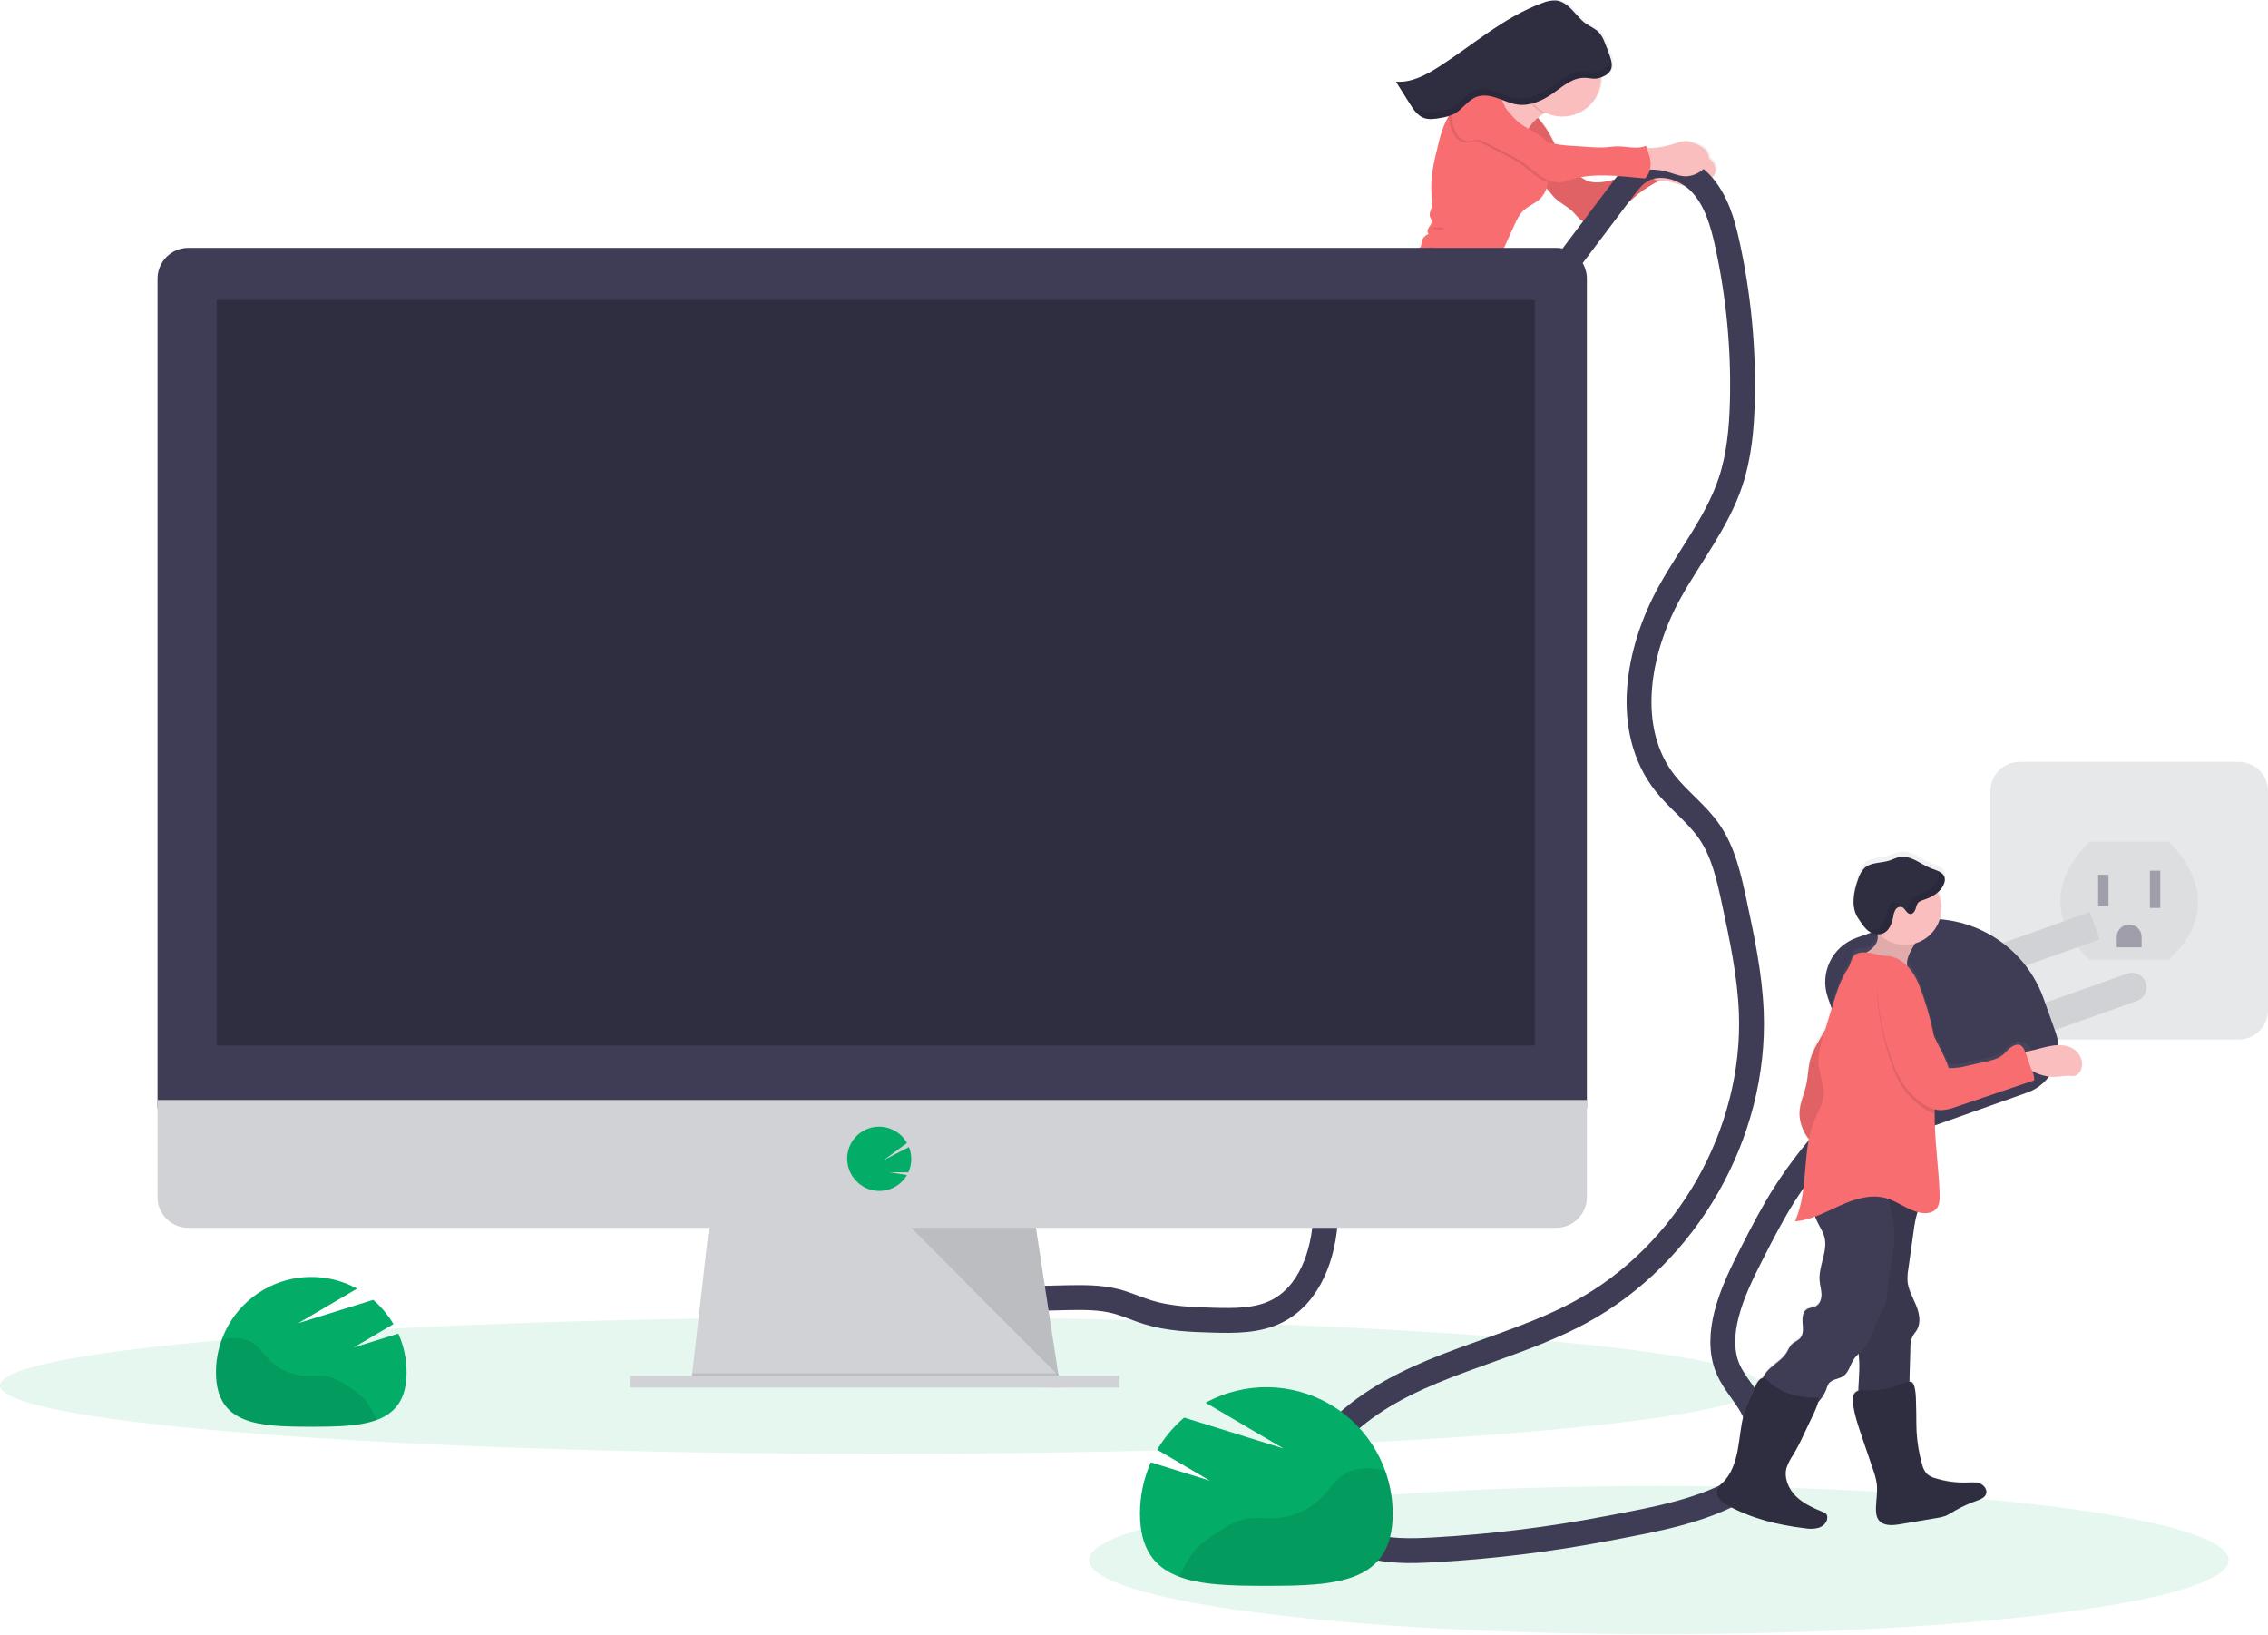
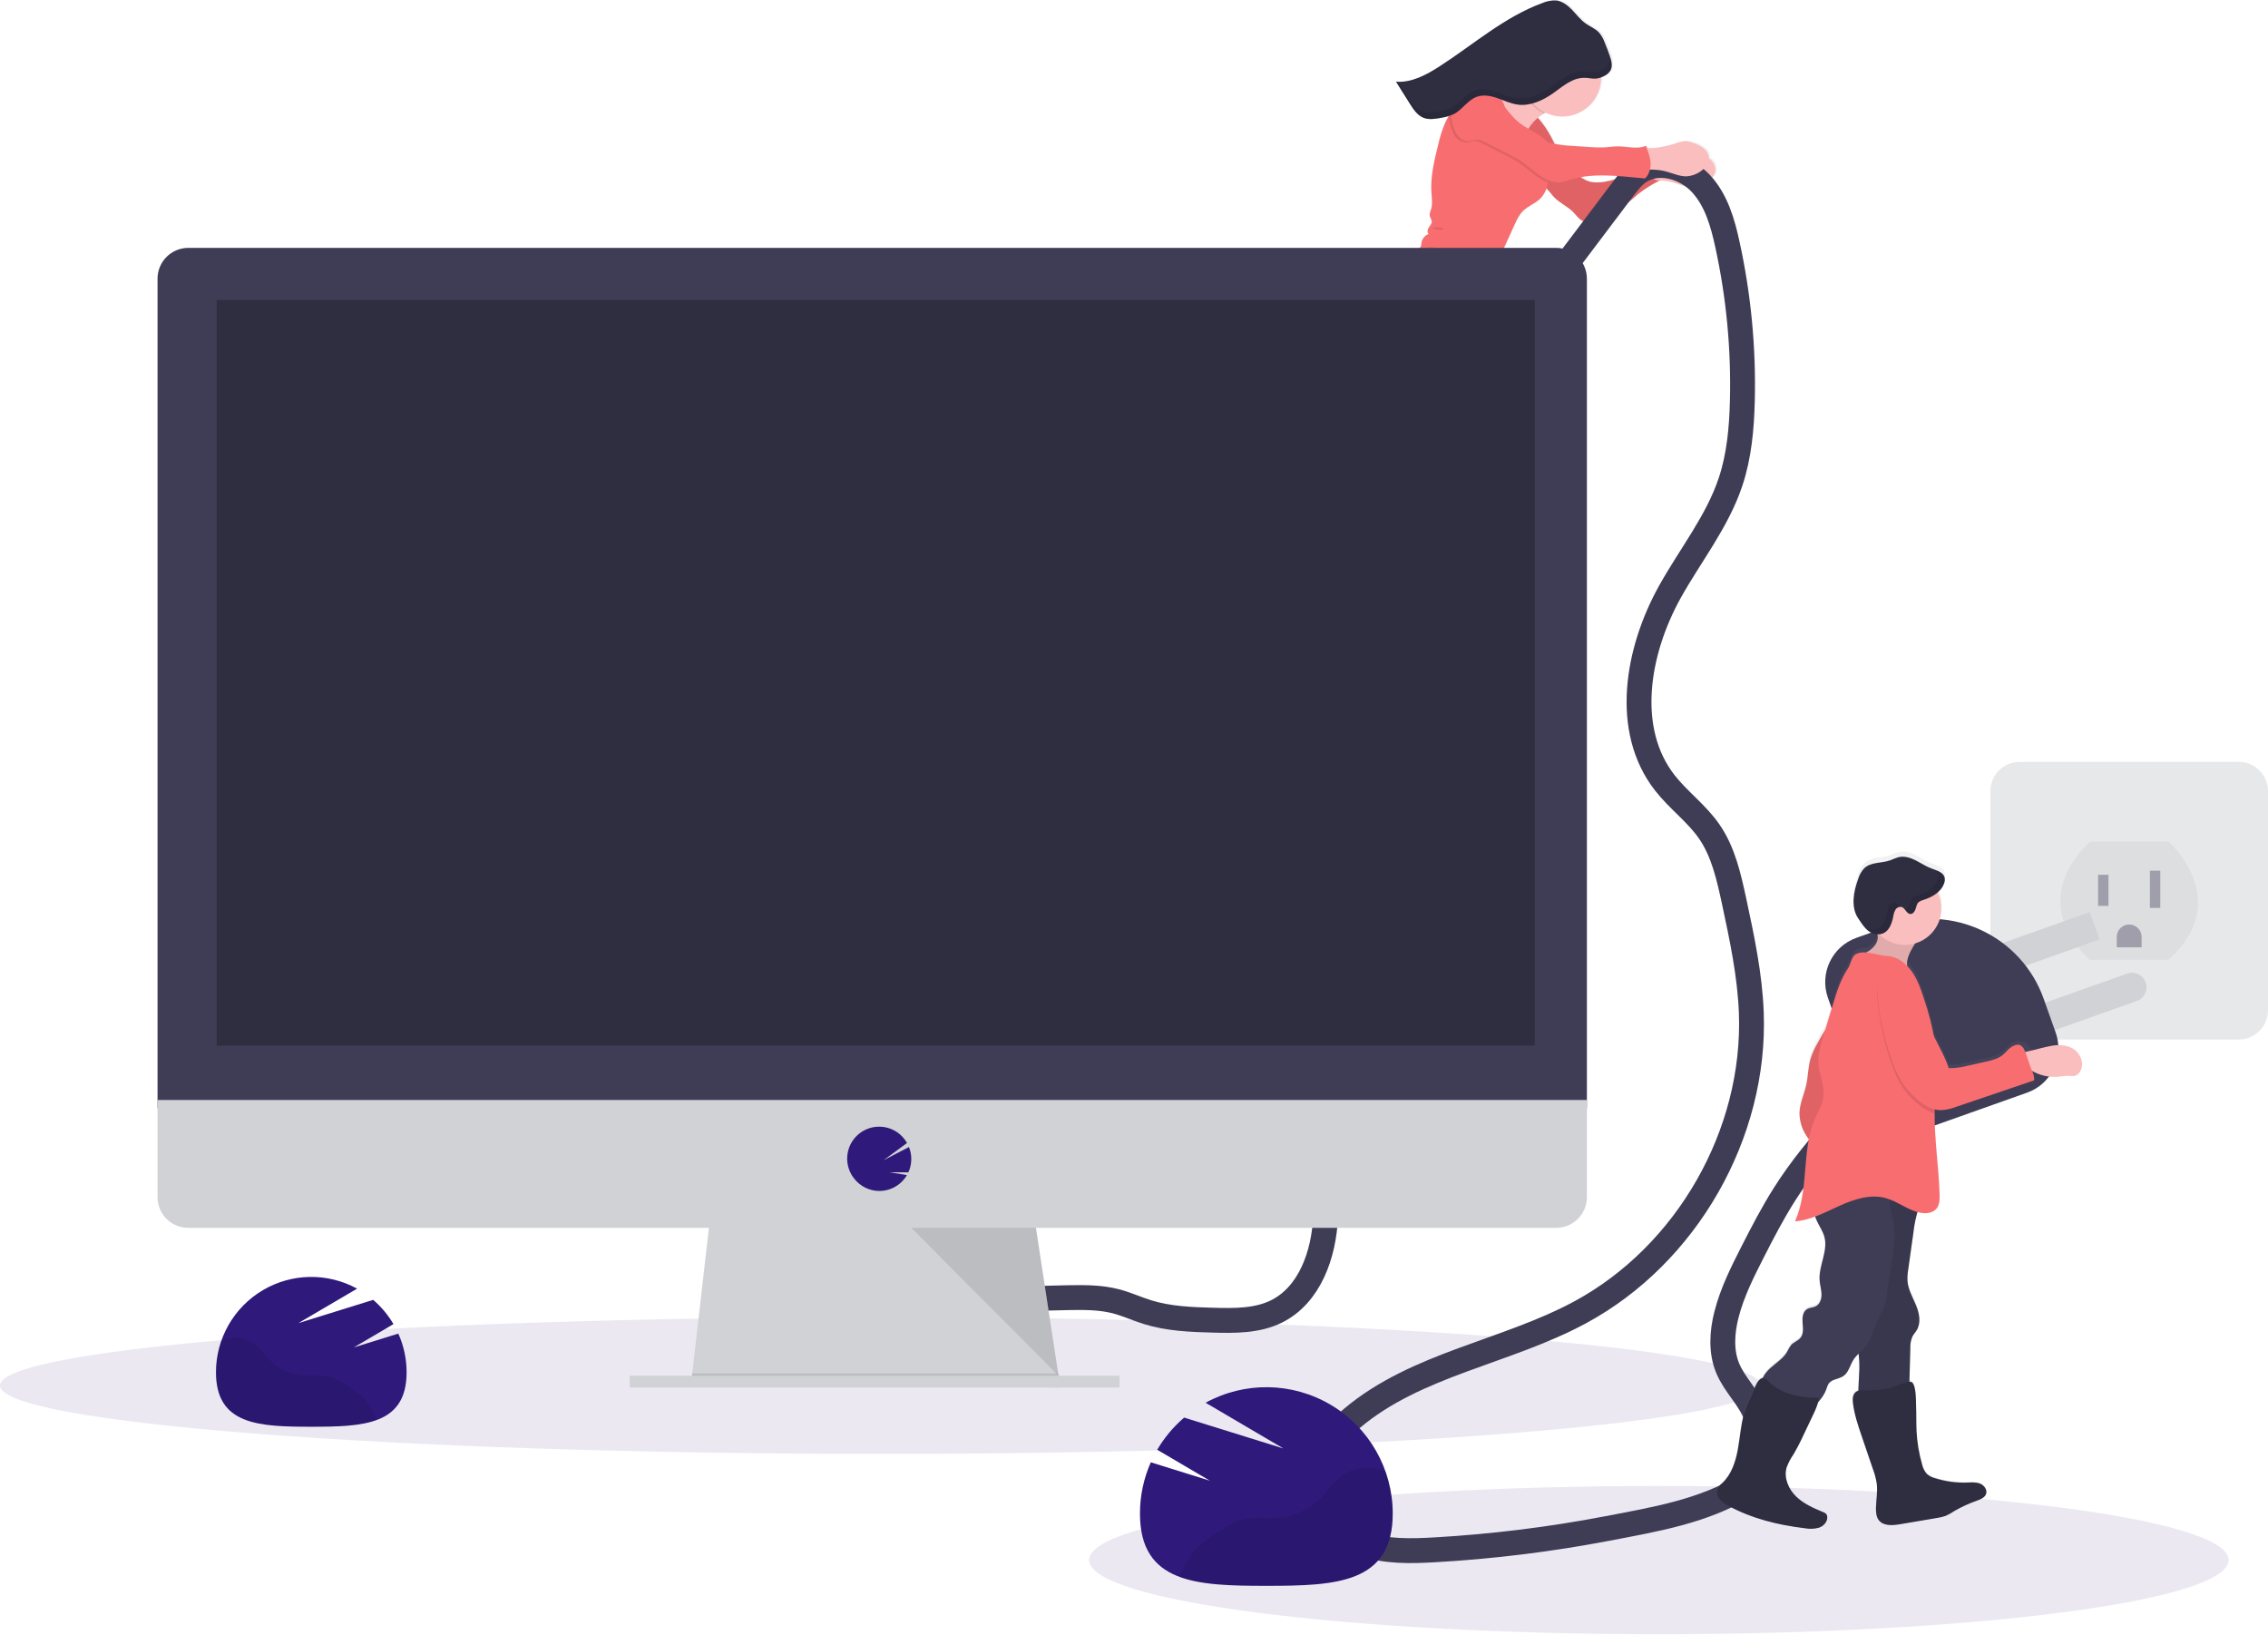
<svg xmlns="http://www.w3.org/2000/svg" xmlns:xlink="http://www.w3.org/1999/xlink" data-name="Layer 1" width="1094.72" height="788.69" viewBox="0 0 1094.72 788.69">
  <defs>
    <linearGradient id="a" x1="2938.83" y1="215.4" x2="2938.83" y2="-91.93" gradientTransform="rotate(59.3 1726.545 -1812.88)" gradientUnits="userSpaceOnUse">
      <stop offset="0" stop-color="gray" stop-opacity=".25" />
      <stop offset=".54" stop-color="gray" stop-opacity=".12" />
      <stop offset="1" stop-color="gray" stop-opacity=".1" />
    </linearGradient>
    <linearGradient id="b" x1="1364.21" y1="820.42" x2="1364.21" y2="492.03" gradientTransform="matrix(-1 -.04 -.04 1 2349.24 29.65)" xlink:href="#a" />
  </defs>
  <g opacity=".5">
    <rect x="960.72" y="367.69" width="134" height="134" rx="14.12" fill="#d0d2d5" />
    <path d="M1008.72 406.2h38s32 28 0 57h-38s-32-26 0-57z" opacity=".1" />
    <path fill="#3f3d56" d="M1012.72 422.19h5v15h-5zm25-2h5v18h-5zm-10 26a6 6 0 016 6v5h-12v-5a6 6 0 016-6z" />
  </g>
  <path d="M674.41 294.11c3.17-.07 6.33.17 9.49 0 2.89-.14 5.76-.61 8.65-.9 4.94-.49 9.92-.45 14.88-.66 3.26-.14 6.7-.46 9.34-2.38 2.48-1.79 3.86-4.71 6.07-6.83 9-8.65 15.17-20.22 23.17-29.82 2-2.44 4.09-4.87 5.9-7.48 3.47-5 5.92-10.67 8.36-16.27a45.11 45.11 0 002.4-6.42c.45-1.76.68-3.58 1.28-5.3 1.24-3.52 4.22-6.6 4.58-10.31l-.42.06c3.64-4.63 3.08-12.7 4.88-18.63a80.28 80.28 0 014.17-10.29l6.69-14.57c1.15-2.5 2.35-5.08 4.34-7 2.41-2.33 5.77-3.49 8.19-5.81a12.71 12.71 0 003.14-5.11l.21.2c1.28 1.25 2.28 2.78 3.53 4.07 2.69 2.78 6.42 4.37 9.16 7.1 1.4 1.39 2.55 3.08 4.24 4.09a4.7 4.7 0 005.44-.67c4.91-4.32 12.23-4.72 17.54-8.53 1.47-1.06 2.75-2.35 4.13-3.51a56.32 56.32 0 0110.67-6.7 26.61 26.61 0 016.59.94c3.08.85 6.09 2.26 9.29 2.2a13.4 13.4 0 007.81-3c1.63-1.26 3.12-3 3.36-5a6.42 6.42 0 00-2.4-5.4c-.22-.19-.45-.36-.68-.53A6.68 6.68 0 00876 127a16 16 0 00-5.45-2.78 11.69 11.69 0 00-3.44-.78 15.7 15.7 0 00-5.34 1.25 51.34 51.34 0 01-10.47 2.2c-.63.06-1.91-.07-3-.08l-.37-1.06c-4.16 1.92-9 .34-13.56.35-2.22 0-4.43.39-6.64.53a59.92 59.92 0 01-7.34-.16L813 126a87.11 87.11 0 01-9.42-1c-.83-1.69-1.66-3.38-2.59-5a46.27 46.27 0 00-5.49-7.63 26.52 26.52 0 012.64-2l.18-.11c.23-.13.51-.27.82-.41a18.93 18.93 0 0027.06-17.08 14.5 14.5 0 001.6-.73c.3-.16.6-.33.89-.52l.43-.29a8.34 8.34 0 00.78-.67c.12-.12.24-.24.35-.37a4.78 4.78 0 00.57-.84c.06-.12.12-.23.17-.35s0-.09.05-.14.07-.18.1-.26 0-.12.05-.18l.06-.24a1.29 1.29 0 000-.19v-.44a1.64 1.64 0 010-.22 1.7 1.7 0 000-.22v-.22a1.62 1.62 0 000-.22v-.27a1.79 1.79 0 000-.23v-.91a1.16 1.16 0 000-.18 2.33 2.33 0 000-.28v-.16c0-.05 0-.2-.07-.3v-.14l-.09-.32v-.12c0-.11-.07-.22-.1-.33v-.1l-.12-.36v-.06c0-.17-.11-.35-.17-.52-.75-2.16-1.56-4.31-2.42-6.43a15.64 15.64 0 00-2.78-4.86c-1.77-1.88-4.31-2.82-6.43-4.32-2.5-1.76-4.37-4.25-6.49-6.47s-4.69-4.23-7.74-4.6a15.16 15.16 0 00-7.06 1.29c-18.37 6.78-33.41 20.14-49.88 30.74-6.41 4.13-13.59 8-21.18 7.47l6.7 10.64c.32.52.65 1 1 1.54s.7 1 1.07 1.5a12.07 12.07 0 003.51 3.22 7.69 7.69 0 001.08.52 8.88 8.88 0 001 .31c2.39.57 5 .09 7.42-.39.83-.16 1.66-.33 2.48-.52l1-.28h.16v.16c-.56 1-1.09 1.91-1.56 2.9a60.81 60.81 0 00-3.57 11.12c-1.89 7.5-3.79 15.16-3.29 22.86.17 2.6.61 5.26-.14 7.76-.36 1.23-1 2.49-.66 3.71a17.12 17.12 0 01.92 2.18c.16 1.16-.76 2.16-1.42 3.12s-1 2.49-.06 3.16a5.39 5.39 0 00-3.57 4.45 3.79 3.79 0 01-.34 1.71 4.23 4.23 0 01-1 .93 5.39 5.39 0 00-1.87 3.36c-1.93 0-3.56 1.88-5.32 3a21.45 21.45 0 01-4.85 1.76c-4.83 1.54-9 4.71-12.77 8.05-2.1 1.83-4.22 3.85-5.14 6.47-.3.86-.46 1.76-.72 2.63a18.14 18.14 0 01-2.32 4.74 34.23 34.23 0 01-7 7.82 18.59 18.59 0 00-3.6 3.86c-1.53 2.21-4.64 2.87-6.28 5a23.75 23.75 0 01-2 3c-1.27 1.2-3.19 1.3-4.81 2-3.79 1.57-5.54 6-8.92 8.34a.94.94 0 01-.67.22c-.29 0-.46-.35-.71-.52-.49-.33-1.14-.08-1.72.07s-1.36.09-1.51-.49c-8.15-4.94-16.16-10.3-24.32-15.24l-3.72-2.25-19.9-12.06a1.48 1.48 0 00-1.57 0l-.62.43c-1-1.06-2.11-2-2.77-2.78-.27-.31-.54-.62-.82-.92a1.22 1.22 0 00.53-.1 1 1 0 00.43-1.3 3.26 3.26 0 00-.92-1.17 22.15 22.15 0 01-2.39-2.73 25.24 25.24 0 00-2.63-3.44 4.83 4.83 0 00-3.9-1.55 6.33 6.33 0 00-2.26.91 37.09 37.09 0 00-7.5 5.75.79.79 0 00-.33.62c0 .2.2.35.22.54a.7.7 0 01-.19.5 20.93 20.93 0 01-4.73 4.31q-3.81 2.85-7.45 5.92a10.42 10.42 0 00-3.48 4.25 8.31 8.31 0 00.61 5.9c1.66 3.91 4.57 7.15 7.45 10.28a3.64 3.64 0 001.91 1.34 2.43 2.43 0 001.73-.42c1.77-1.16 2.06-3.56 2.19-5.66.05-1 .11-1.92.17-2.88a1.33 1.33 0 01.11-.56 1.4 1.4 0 01.61-.49l2.75-1.45c-.08-.13-.17-.26-.26-.39a11.21 11.21 0 016.49-.42c1.46.43 2.8 1.3 4.2 1.84a9.29 9.29 0 001 5.42c5.13.53 9.75 2.81 14.34 5.11a114.33 114.33 0 0110.78 6.09q4.24 2.76 8.3 5.77c3.84 2.84 7.55 5.85 11.22 8.89a54.11 54.11 0 007.67 5.65c7.22 4.05 16.9 4.19 23.53-.86 8.36-6.37 19-9.68 28-15.19a31.6 31.6 0 007.25-5.57 4.94 4.94 0 01-.12.77c-.54 2.49-2.69 4.29-3.5 6.81-.63 2-.4 4.31-1.62 6-.93 1.29-2.67 2.21-2.72 3.8 0 .44.13.88.13 1.32a4.13 4.13 0 01-.48 1.59c-1 2.25-2.12 4.61-4.17 6-.8.55-1.82 1.05-2 2a1.89 1.89 0 01-.21.79c-.34.47-1.09.22-1.63.42-.75.28-.87 1.25-1.17 2a3.24 3.24 0 01-3.27 1.92c-6.83-.83-13.54 2.26-20.42 2.08-2.37-.07-4.73-.31-7.11-.33-7.3-.06-14.45 2-21.48 4a11.34 11.34 0 00-1.42 4.5 17.37 17.37 0 01-7.35.28 15.67 15.67 0 00-1.84-.25 2.77 2.77 0 00.16-1.42 40.15 40.15 0 00-8.23 3.67c-1.71 1-3.52 2.4-3.68 4.37a6.57 6.57 0 00.32 2.24l.93 3.53a3.72 3.72 0 00.83 1.77c.31.3.72.48 1 .8a3.14 3.14 0 01.54 1.27l.78 3.06a19.46 19.46 0 01.62 3.11c.09 1 0 1.92.07 2.88a29.93 29.93 0 00.69 4.7l1.11 5.54a18.91 18.91 0 001.31 4.5c.47 1 1.1 1.86 1.48 2.86.3.77.44 1.59.8 2.32a6.19 6.19 0 002.9 2.68 3.23 3.23 0 001.41.44c1.42 0 2.44-1.32 3.1-2.58a15.6 15.6 0 002.07-7.52c0-1.06-.21-2.11-.3-3.17-.24-3 .62-5.92.62-8.91a1.75 1.75 0 00-1.25-1.82c.09-2.54.08-5.23 1.42-7.4a11.15 11.15 0 012.44-2.65c.37 1.18.78 2.35 1.24 3.49 7.61-2.22 15.47-4.36 23.44-4.56zM837 140.54c-.54.2-1.09.4-1.65.58-4.66 1.55-10 3.06-14.82 2a12.87 12.87 0 01-4.06-2l-.35-.22c6.79-1.19 13.88-.9 20.88-.36z" transform="translate(-52.64 -55.65)" fill="url(#a)" />
  <path d="M811.42 74.6a15.45 15.45 0 015.31-1.23 11.65 11.65 0 013.42.79 16.08 16.08 0 015.44 2.8 6.51 6.51 0 012.41 5.4c-.23 2-1.71 3.73-3.33 5a13.27 13.27 0 01-7.76 3c-3.18.05-6.18-1.38-9.25-2.23a26.56 26.56 0 00-6.86-1 15 15 0 01-3.49-.22 3.74 3.74 0 01-2.68-2.06 5.28 5.28 0 010-3c.23-1.24.19-4.18 1.29-4.92.88-.6 4-.12 5.08-.21a50.14 50.14 0 0010.42-2.12z" fill="#fbbebe" />
  <path d="M740.03 54.47a46.24 46.24 0 017.75 10c3.52 6.14 5.76 13.28 11.06 18a37.32 37.32 0 004.47 3.23 12.9 12.9 0 004.06 2c4.76 1.07 10.1-.42 14.74-2a93.35 93.35 0 0013.33-6 11 11 0 001.56 5.48c1.11 1.57 3.38 2.49 5 1.5a59.3 59.3 0 00-11.53 7.13c-1.37 1.16-2.64 2.44-4.1 3.49-5.27 3.79-12.56 4.17-17.43 8.47a4.69 4.69 0 01-5.41.65c-1.69-1-2.84-2.72-4.23-4.11-2.74-2.74-6.46-4.34-9.15-7.13-1.25-1.29-2.25-2.82-3.53-4.08-1.83-1.8-4.21-3-5.89-5-1.25-1.47-2-3.26-3.17-4.83-1-1.36-2.18-2.55-3.07-4-2.18-3.47-2.16-8-.91-11.89s4.12-7.52 6.45-10.91z" fill="#f86d70" />
  <path d="M740.03 54.47a46.24 46.24 0 017.75 10c3.52 6.14 5.76 13.28 11.06 18a37.32 37.32 0 004.47 3.23 12.9 12.9 0 004.06 2c4.76 1.07 10.1-.42 14.74-2a93.35 93.35 0 0013.33-6 11 11 0 001.56 5.48c1.11 1.57 3.38 2.49 5 1.5a59.3 59.3 0 00-11.53 7.13c-1.37 1.16-2.64 2.44-4.1 3.49-5.27 3.79-12.56 4.17-17.43 8.47a4.69 4.69 0 01-5.41.65c-1.69-1-2.84-2.72-4.23-4.11-2.74-2.74-6.46-4.34-9.15-7.13-1.25-1.29-2.25-2.82-3.53-4.08-1.83-1.8-4.21-3-5.89-5-1.25-1.47-2-3.26-3.17-4.83-1-1.36-2.18-2.55-3.07-4-2.18-3.47-2.16-8-.91-11.89s4.12-7.52 6.45-10.91z" opacity=".1" />
  <path d="M562.3 146.82a10.36 10.36 0 00-2.82-2.55 8.54 8.54 0 00-5.27-.54c-4.46.68-8.6 2.72-12.52 5-3.16 1.81-6.3 3.82-8.56 6.67a6.85 6.85 0 00-1.51 3 6.18 6.18 0 00.23 2.73 6.6 6.6 0 003.57 4.62c2.09.82 4.42-.05 6.52-.85 2.82-1.09 5.92-2.1 8.82-1.24 2.15.64 4 2.27 6.27 2.33 2.67.08 4.83-2.08 6.53-4.14 1.47-1.8 4.69-5.05 4.48-7.58s-4.16-5.64-5.74-7.45zm33.7 77.83a17.27 17.27 0 01-7.5.31c-1.52-.28-3.38-.64-4.35.55a3.58 3.58 0 00-.61 1.48c-2.49 10.19-.21 21 4 30.65a.94.94 0 00.28.42c.27.2.64.06.95-.07a11.28 11.28 0 002.83-1.65c1.92-1.74 2.33-4.57 2.42-7.16s.05-5.33 1.39-7.55c1.68-2.75 5.19-4.09 6.57-7 1.11-2.37.53-5.18-.45-7.6-.33-.84-.46-3-1.24-3.41s-3.4.79-4.29 1.03z" fill="#fbbebe" />
  <path d="M562.01 145.8a1 1 0 00.42-1.3 3.38 3.38 0 00-.92-1.18 20.69 20.69 0 01-2.38-2.74 27.68 27.68 0 00-2.63-3.44 4.85 4.85 0 00-3.89-1.56 6 6 0 00-2.25.9 36.36 36.36 0 00-7.45 5.72c-.17.17-.36.38-.32.62s.2.34.22.54a.69.69 0 01-.18.49 20.68 20.68 0 01-4.7 4.29q-3.78 2.84-7.4 5.9a10.3 10.3 0 00-3.45 4.23 8.41 8.41 0 00.63 5.89c1.67 3.92 4.58 7.16 7.45 10.31a3.78 3.78 0 001.92 1.35 2.42 2.42 0 001.72-.42c1.75-1.15 2-3.55 2.15-5.64l.16-2.89a1.29 1.29 0 01.11-.55 1.35 1.35 0 01.61-.49l2.72-1.44a8.77 8.77 0 00-8-4.16 3 3 0 01-2.14-.29 1.76 1.76 0 010-2.44 5.38 5.38 0 012.36-1.31c7.17-2.63 13.65-6.85 20.61-10a5.29 5.29 0 012.46-.57c.7.05 1.52.46 2.17.18zm28.25 104.72c-.32.6-.43 1.3-.78 1.89s-1.11 1-1.7.7a1.75 1.75 0 01-.66-.89 37.36 37.36 0 01-2.45-22.06 13.91 13.91 0 011.07-3.52c.53-1.08 1.3-2.18 1.08-3.36a39.64 39.64 0 00-8.18 3.64c-1.7 1-3.49 2.39-3.65 4.35a6.84 6.84 0 00.33 2.24l.94 3.53a3.65 3.65 0 00.84 1.77c.3.3.71.49 1 .81a3 3 0 01.54 1.26l.79 3.06a19.6 19.6 0 01.63 3.12c.09 1 0 1.92.08 2.88a31 31 0 00.7 4.69l1.13 5.54a19.26 19.26 0 001.32 4.5c.47 1 1.1 1.86 1.49 2.87.29.77.44 1.59.8 2.32a6.29 6.29 0 002.89 2.69 3.39 3.39 0 001.41.45c1.41.05 2.42-1.32 3.08-2.58a15.56 15.56 0 002-7.5c0-1.06-.22-2.11-.31-3.17-.25-3 .59-5.91.58-8.9.02-2.8-3.94-2.27-4.97-.33z" fill="#f86d70" />
  <path d="M736.98 76.29a22.08 22.08 0 01-8-6.25 38.19 38.19 0 01-3-4.45 135.15 135.15 0 01-9.75-20.07c4.26.87 8.73 1.66 12.92.46a17.84 17.84 0 006-3.18 51.87 51.87 0 006.32-6.17 60.76 60.76 0 005 8c1.07 1.44 4.69 4.37 4.42 6.33s-4.27 2.94-5.89 3.87l-.17.11a22.68 22.68 0 00-6.15 5.73c-3.14 4.46-4.23 10.68-1.7 15.62z" fill="#fbbebe" />
  <path d="M745.08 54.79a18.74 18.74 0 01-9.85-12 51.87 51.87 0 006.32-6.17 60.76 60.76 0 005 8c1.07 1.44 4.69 4.37 4.42 6.33s-4.27 2.91-5.89 3.84z" opacity=".1" />
  <circle cx="754.08" cy="37.53" r="18.73" fill="#fbbebe" />
  <path d="M713.11 154.2a8.74 8.74 0 01-8.62.21 16.59 16.59 0 01-3.72-3.13c-6.15-6.31-12-13-16.11-20.83a14.44 14.44 0 01-1.82-5.37 5.9 5.9 0 011.93-5.12 4.16 4.16 0 001-.93 3.75 3.75 0 00.33-1.7 5.31 5.31 0 013.54-4.43c-1-.68-.6-2.19.05-3.16s1.56-2 1.4-3.12a17.12 17.12 0 00-.92-2.18c-.36-1.22.29-2.48.64-3.7.73-2.5.29-5.16.11-7.76-.53-7.7 1.34-15.34 3.19-22.83a61.24 61.24 0 013.52-11.1c.47-1 1-2 1.54-2.89a76.83 76.83 0 016.29-8.75 11.36 11.36 0 014.29-3.84 4.24 4.24 0 01.5-.18 10.88 10.88 0 013.82-.29c3.38.21 6.93 1 9.34 3.38s3.19 5.72 4.28 8.94a24.63 24.63 0 001.26 3.15c1.59 3.16 4.18 5.68 6.73 8.13l2.77 2.67c1.39 1.34 3.8 1 5.11 2.41a6.48 6.48 0 011.17 2.24 34.75 34.75 0 012.55 11.33 18.75 18.75 0 01-.15 2.59 13.64 13.64 0 01-3.79 8c-2.4 2.31-5.74 3.45-8.13 5.77-2 1.92-3.16 4.49-4.3 7l-6.61 14.54a82.39 82.39 0 00-4.11 10.25c-2.08 6.99-.9 16.85-7.08 20.7z" fill="#f86d70" />
  <path d="M655.36 236.6c-4.94.2-9.89.14-14.81.61-2.87.28-5.73.75-8.61.87-3.14.14-6.29-.11-9.44-.05-7.93.17-15.75 2.28-23.38 4.46a44.4 44.4 0 01-3.31-16.57 10.57 10.57 0 010-1.13 11.37 11.37 0 011.41-4.58c7-2 14.1-4 21.37-3.9 2.37 0 4.72.28 7.08.35 6.85.21 13.51-2.86 20.31-2a3.2 3.2 0 003.25-1.91c.29-.74.41-1.71 1.16-2 .54-.2 1.28.05 1.62-.41a2.1 2.1 0 00.21-.79c.2-1 1.21-1.45 2-2 2-1.38 3.13-3.74 4.13-6a4.07 4.07 0 00.47-1.58c0-.44-.14-.88-.13-1.33 0-1.58 1.77-2.49 2.69-3.78 1.21-1.7 1-4 1.59-6 .8-2.52 2.93-4.31 3.46-6.79a4.94 4.94 0 00.12-.77 31.32 31.32 0 01-7.21 5.54c-8.88 5.47-19.5 8.74-27.79 15.07-6.58 5-16.22 4.85-23.42.78a54.16 54.16 0 01-7.66-5.67c-3.66-3-7.36-6.07-11.19-8.93q-4-3-8.29-5.79a114.13 114.13 0 00-10.74-6.29c-4.58-2.32-9.19-4.62-14.29-5.17a10.53 10.53 0 01-.28-8.64 29.14 29.14 0 014.68-7.55 21.78 21.78 0 015.36-5.47 1.46 1.46 0 011.56 0l19.82 12.17 3.71 2.27c8.13 5 16.13 10.35 24.26 15.32.15.57.94.64 1.51.49s1.22-.39 1.71-.06c.24.16.41.46.71.52a1 1 0 00.66-.22c3.36-2.31 5.08-6.75 8.85-8.3 1.61-.66 3.52-.76 4.78-2a22.71 22.71 0 002-3c1.63-2.13 4.72-2.77 6.23-5a18.35 18.35 0 013.57-3.84 33.83 33.83 0 007-7.79 18.08 18.08 0 002.29-4.72c.26-.87.42-1.77.71-2.63.91-2.62 3-4.63 5.09-6.45 3.79-3.32 7.88-6.47 12.68-8a21.44 21.44 0 004.83-1.75c1.93-1.18 3.7-3.37 5.91-2.86a5 5 0 012.19 1.38 69.61 69.61 0 017.45 8.53q5.35 6.81 10.69 13.63a15.75 15.75 0 004.19 4.15 11.49 11.49 0 007.75 1c-.35 3.71-3.3 6.77-4.52 10.29-.59 1.71-.82 3.53-1.26 5.28a43.25 43.25 0 01-2.37 6.41c-2.4 5.59-4.82 11.21-8.26 16.23-1.78 2.61-3.83 5-5.84 7.45-7.93 9.57-14 21.11-23 29.72-2.18 2.11-3.56 5-6 6.81-2.65 1.96-6.07 2.26-9.26 2.39z" fill="#434175" />
  <path d="M693.04 109.72a5.43 5.43 0 00-2.5.75c1.83-.64 4.06 1.07 5.75.26.79-.38.67-.49 0-.72-1.01-.34-2.23-.03-3.25-.29z" opacity=".1" />
  <path fill="#d0d2d5" d="M935.241 466.28l73.503-26.101 4.685 13.192-73.503 26.102zm24.589 27.357l66.906-23.759a7 7 0 018.94 4.254 7 7 0 01-4.255 8.94l-66.907 23.758-4.684-13.193z" />
  <path d="M896.087 452.598l16.303-5.789a58 58 0 0174.065 35.248l5.789 16.303a22.68 22.68 0 01-13.783 28.962l-49.587 17.608a22.68 22.68 0 01-28.962-13.783l-17.608-49.587a22.68 22.68 0 0113.783-28.962z" fill="#3f3d56" />
  <path d="M692.14 119.48a3.88 3.88 0 00-2.11-.13 4.46 4.46 0 00-2.75 1.35 1.5 1.5 0 001.23 0 7.27 7.27 0 012-.22c.58 0 2.31.64 2.76.36.66-.43-.68-1.19-1.13-1.36zm54.99-31.54a19.42 19.42 0 01-4.28-2.06c-3.51-2.23-6.46-5.26-9.93-7.54a55.25 55.25 0 00-5.43-3l-11.71-6a11.87 11.87 0 00-2.84-1.16c-1.91-.42-4.06.86-6 .59a7.23 7.23 0 01-4.88-3.37 17.57 17.57 0 01-2.2-5.67 29.09 29.09 0 01-.67-3.59 16 16 0 01-.07-3.79 9.48 9.48 0 013.3-6.46 12.09 12.09 0 014.64-2 19.37 19.37 0 013.21-.53 11.43 11.43 0 011.85 0c4.42.35 8.16 3.35 11.11 6.65 1.55 1.74 3 3.61 4.48 5.38a24.63 24.63 0 001.26 3.15c1.59 3.16 4.18 5.68 6.73 8.13l2.77 2.67c1.39 1.34 3.8 1 5.11 2.41a6.48 6.48 0 011.17 2.24 34.75 34.75 0 012.53 11.36 18.75 18.75 0 01-.15 2.59zm-91.07 127.98l-60.26 8.87a11.37 11.37 0 011.41-4.58c7-2 14.1-4 21.37-3.9 2.37 0 4.72.28 7.08.35 6.85.21 13.51-2.86 20.31-2a3.2 3.2 0 003.25-1.91c.29-.74.41-1.71 1.16-2 .54-.2 1.28.05 1.62-.41a2.1 2.1 0 00.21-.79c.2-1 1.21-1.45 2-2 2-1.38 3.13-3.74 4.13-6a4.07 4.07 0 00.47-1.58c0-.44-.14-.88-.13-1.33 0-1.58 1.77-2.49 2.69-3.78 1.21-1.7 1-4 1.59-6 .8-2.52 2.93-4.31 3.46-6.79l.26-.34 10.26-4z" opacity=".1" />
-   <ellipse cx="425" cy="668.67" rx="425" ry="33" fill="#03ad68" opacity=".1" />
-   <ellipse cx="800.72" cy="752.92" rx="275" ry="35.77" fill="#03ad68" opacity=".1" />
+   <ellipse cx="425" cy="668.67" rx="425" ry="33" fill="#2f197b" opacity=".1" />
+   <ellipse cx="800.72" cy="752.92" rx="275" ry="35.77" fill="#2f197b" opacity=".1" />
  <path d="M475.25 641.95l.28-14.16q20-1.14 40-1.52c7.74-.14 15.58-.19 23.07 1.75 5.19 1.35 10.1 3.63 15.22 5.23 10.2 3.18 21 3.6 31.71 3.89 10.39.29 21.24.39 30.57-4.2 16.15-8 22.94-27.65 23.73-45.64s-2.79-36.12-.3-54" fill="none" stroke="#3f3d56" stroke-miterlimit="10" stroke-width="12" />
  <path fill="#d0d2d5" d="M511.81 669.66l-178.19-2.28.52-4.57 8.62-75.39h156.48l11.52 75.39.88 5.71.17 1.14z" />
  <path opacity=".1" d="M511.64 668.52h-88.93l-89.09-1.14.52-4.57h176.62l.88 5.71z" />
  <path fill="#d0d2d5" d="M303.92 663.95h236.45v5.71H303.92z" />
  <path d="M765.96 134.62a14.87 14.87 0 00-14.8-15H90.84a14.88 14.88 0 00-14.8 15v400.26h689.92z" fill="#3f3d56" />
  <path d="M76.04 530.88v46.89a14.8 14.8 0 0014.8 14.8h660.32a14.8 14.8 0 0014.8-14.8v-46.89z" fill="#d0d2d5" />
  <path fill="#2f2e41" d="M104.6 144.8h636.23v359.81H104.6z" />
-   <path d="M424.43 574.78a15.43 15.43 0 0012.13-5.89 15.28 15.28 0 001.2-1.77l-8.46-1.39 9.15.07a15.44 15.44 0 00.29-12.22l-12.27 6.37 11.32-8.32a15.42 15.42 0 10-25.43 17.25 15.4 15.4 0 0012.07 5.9z" fill="#03ad68" />
+   <path d="M424.43 574.78a15.43 15.43 0 0012.13-5.89 15.28 15.28 0 001.2-1.77l-8.46-1.39 9.15.07a15.44 15.44 0 00.29-12.22l-12.27 6.37 11.32-8.32a15.42 15.42 0 10-25.43 17.25 15.4 15.4 0 0012.07 5.9z" fill="#2f197b" />
  <path opacity=".1" d="M439.85 592.56l71.09 71.39-10.91-71.39h-60.18z" />
  <path d="M745.18 141.87l38.18-50.59c2.28-3 4.63-6.13 7.76-8.29 9-6.22 22.19-2.54 29.72 5.43s10.69 19.06 13 29.78a316.11 316.11 0 017.16 75.15c-.32 13.29-1.51 26.72-5.74 39.33-6.42 19.18-19.43 35.33-29.26 53-15.83 28.47-22.46 66.44-2.42 92.13 6.53 8.37 15.42 14.77 21.45 23.51 6.81 9.87 9.46 21.94 12 33.66 3.79 17.7 7.59 35.51 8.29 53.6 2.26 58.49-31.09 116.93-82.59 144.75-35.75 19.32-79 24.92-110.09 51.12-11 9.23-20.48 22.8-17.78 36.86 2.2 11.41 12.22 20.08 23.22 23.85s22.93 3.46 34.53 2.8a636.33 636.33 0 0083-10.25c23.23-4.44 46.42-8.27 66.67-20.49a14 14 0 005.05-4.53c1.31-2.19 1.53-4.84 1.71-7.39.55-7.51 1.07-15.3-1.58-22.35-3.09-8.24-10.14-14.48-13.52-22.6s-2.77-17.47-.58-26c2.7-10.54 7.61-20.36 12.55-30.05 4.81-9.44 9.69-18.85 15.35-27.8 15.94-25.16 37.72-46 59.27-66.55" fill="none" stroke="#3f3d56" stroke-miterlimit="10" stroke-width="12" />
  <path d="M808.36 69.35a15 15 0 015.31-1.23 12 12 0 013.42.78 16.1 16.1 0 015.44 2.81 6.49 6.49 0 012.41 5.4c-.23 2-1.71 3.72-3.33 5a13.22 13.22 0 01-7.76 3c-3.18 0-6.18-1.38-9.25-2.24a26.55 26.55 0 00-6.86-1 15 15 0 01-3.49-.23 3.73 3.73 0 01-2.68-2.05 5.38 5.38 0 010-2.95c.24-1.24.2-4.19 1.3-4.93.88-.59 4-.11 5.08-.2a51.46 51.46 0 0010.41-2.16z" fill="#fbbebe" />
  <path d="M794.49 70.35c-4.14 1.9-9 .32-13.5.31-2.21 0-4.41.37-6.61.5a59.44 59.44 0 01-7.31-.19l-7.32-.5a62.44 62.44 0 01-12.79-1.76c-3.58-4.22-9.39-6.08-13.71-9.52-3.46-2.76-5.94-6.52-8.89-9.83s-6.69-6.3-11.1-6.65a16.41 16.41 0 00-5.07.54 11.82 11.82 0 00-4.63 2 9.44 9.44 0 00-3.3 6.46 21.68 21.68 0 00.73 7.38 17.62 17.62 0 002.2 5.68 7.34 7.34 0 004.89 3.37c1.93.26 4.07-1 6-.6a11.87 11.87 0 012.84 1.16l11.72 6a56.26 56.26 0 015.42 3c3.48 2.28 6.42 5.31 9.93 7.54s7.94 3.63 11.84 2.17c12-4.47 25.52-2.39 38.25-1.28-.08-.24.44-.46.59-.66a10.75 10.75 0 002-7.49c-.31-2.63-1.31-5.11-2.18-7.63z" fill="#f86d70" />
  <path d="M774.36 36.66a6.85 6.85 0 003-2.68c1.14-2.11.44-4.7-.34-7s-1.57-4.31-2.44-6.43a15.49 15.49 0 00-2.78-4.87c-1.77-1.89-4.3-2.84-6.41-4.33-2.5-1.77-4.37-4.28-6.48-6.49S754.22.6 751.18.23a14.94 14.94 0 00-6.82 1.27c-18.26 6.71-33.19 20-49.54 30.54-6.36 4.11-13.5 7.94-21 7.39l6.71 10.66c1.71 2.73 3.63 5.62 6.63 6.79 2.65 1 5.61.5 8.39 0a22.61 22.61 0 006.39-1.92c4-2.17 6.57-6.68 10.87-8.25 3.21-1.17 6.79-.45 10 .67s6.36 2.64 9.74 3.1c6 .81 12-1.9 17-5.4 3-2.08 5.73-4.47 9-6a13.56 13.56 0 018-1.41c3.03.42 4.81.56 7.81-1.01z" fill="#2f2e41" />
  <path d="M777.36 33.98c1.12-2.07.46-4.61-.3-6.84a6 6 0 01-.5 3.77 7 7 0 01-3 2.68c-3 1.58-4.82 1.44-7.9.93a13.66 13.66 0 00-8 1.41c-3.25 1.57-6 4-9 6-5 3.5-11 6.2-17 5.39-3.39-.45-6.52-2-9.74-3.1s-6.81-1.84-10-.67c-4.29 1.57-6.83 6.09-10.86 8.25a22.71 22.71 0 01-6.39 1.92c-2.79.54-5.75 1.07-8.39 0-3-1.16-4.92-4.06-6.64-6.79l-4.75-7.55h-1.15l6.71 10.66c1.71 2.73 3.63 5.62 6.63 6.79 2.65 1 5.61.5 8.39 0a22.61 22.61 0 006.39-1.92c4-2.17 6.57-6.68 10.87-8.25 3.21-1.17 6.79-.45 10 .67s6.36 2.64 9.74 3.1c6 .81 12-1.9 17-5.4 3-2.08 5.73-4.47 9-6a13.56 13.56 0 018-1.41c3.08.5 4.9.64 7.89-.93a6.85 6.85 0 003-2.71z" opacity=".1" />
  <path d="M881.7 773.66a10 10 0 012.18-2.42c4.37-4.12 6.4-10.18 7.48-16.12s1.39-12 3.12-17.81a57.24 57.24 0 013.52-8.67c1-2.14 2.25-6.34 4.09-7.83a2.66 2.66 0 011.26-.61 14.65 14.65 0 013.62-4.82c2.86-2.59 6.35-4.65 8.26-8a17.64 17.64 0 011.93-3.29c1.29-1.43 3.33-2 4.52-3.51 1.55-1.94 1.2-4.71 1-7.19s0-5.43 2.14-6.72c1.28-.79 2.93-.72 4.26-1.41 2-1 2.79-3.53 2.75-5.78s-.74-4.44-.92-6.68c-.56-7.16 4.16-14.28 2.33-21.22-.69-2.63-2.26-4.92-3.43-7.36a17.2 17.2 0 01-1-2.54 35.57 35.57 0 01-9.73 2.35c5.51-12.36 4.11-26.73 6.68-40l-.33-.46a20.71 20.71 0 01-4.22-11.85c0-5 2.31-9.57 3.35-14.4.88-4.12.85-8.41 2-12.45a38.32 38.32 0 013.17-7.22c1.25-2.32 2.56-4.59 3.93-6.83q1.92-6.36 3.85-12.72c1.8-6 3.65-12 7.15-17.14 1.28-1.89 1.67-5.7 3.64-6.84a8.73 8.73 0 015.2-.91c2.78-1.56 5.22-3.81 5.57-6.89a6.68 6.68 0 00-.2-2h-.34c-4.41-.41-6.63-4.29-8.92-7.68-3.71-5.51-2.29-12.95 0-19.2a13 13 0 013-5.29c3.21-3 8.29-2.34 12.43-3.79a42.64 42.64 0 014.11-1.55c2.75-.65 5.63.26 8.15 1.52s4.87 2.92 7.51 3.92 5.9 1.79 6.55 4.5a4.91 4.91 0 01-.23 2.73 10.18 10.18 0 01-3.08 4.45 17.82 17.82 0 01-10.87 24.83 49 49 0 00-2.12 3.73c-1.16 2.24-2.14 4.88-1.75 7.28a21.37 21.37 0 012 2.44c2.87 4 4.5 8.7 6 13.38a139.66 139.66 0 014.84 18.27c2.44 5.18 5.42 10.14 7.19 15.59a35.2 35.2 0 009.38-1.25l8.44-1.92c2.93-.66 6-1.38 8.3-3.32 1.22-1 2.17-2.33 3.41-3.33s3.73-2.15 5.09-1.33a4 4 0 01.69.53c1.23-2.5 9.1 7.73 3.72 8.74l.35 1c.71 2.07 2.22 4.59 1.84 6.75L997 588.21a23.19 23.19 0 01-7.56 1.67 12.21 12.21 0 01-3-.4v1.99c-.1 13.19 2 26.3 2.39 39.48.07 2.4 0 5-1.52 6.88-1.7 2.06-4.72 2.46-7.35 2a16.65 16.65 0 01-1.86-.41 69.45 69.45 0 00-1.92 10.1l-2.49 17.76a26.45 26.45 0 00-.39 5.54c.29 4.18 2.5 7.94 4.1 11.81s2.55 8.5.44 12.11c-.65 1.12-1.56 2.08-2.15 3.24a13.1 13.1 0 00-1 5.67q-.23 8.1-.44 16.18a1.89 1.89 0 011.26.26c2.08 1.61 1.85 9.33 2 11.72.16 4 0 8.08.22 12.12a71.1 71.1 0 002.68 16.13 10.29 10.29 0 002.29 4.61 9.82 9.82 0 004.06 2.11 46.58 46.58 0 0015.42 2.1c2.11-.07 4.31-.27 6.27.53s3.54 3 2.83 5c-.61 1.68-2.46 2.48-4.13 3.11a64.81 64.81 0 00-11 5.06 29.31 29.31 0 01-4.26 2.41 21.58 21.58 0 01-4.38 1.08l-17.72 3c-3.63.63-8 1-10.31-2-1.25-1.62-1.43-3.82-1.37-5.87.1-4 .9-8.07.37-12.07a36.46 36.46 0 00-1.85-6.94l-5.32-15.72c-1.78-5.27-3.58-10.58-4.27-16.1-.25-2-.23-4.27 1.3-5.52a3.54 3.54 0 011.32-.68c.06-4.82.69-9.65.42-14.47-.07-1.2-.19-2.41-.29-3.61a16.82 16.82 0 00-2.48 2.92c-1.7 2.67-2.33 6.21-4.94 8-2.22 1.52-5.51 1.44-7.07 3.64a10.26 10.26 0 00-1.12 2.71 19.6 19.6 0 01-4 6.35 32.91 32.91 0 01-2.47 6.34q-2.21 4.65-4.4 9.3c-1.57 3.32-3.15 6.64-5 9.78a27 27 0 00-3.35 6.46c-1.41 4.94.88 10.36 4.53 14s8.44 5.73 13.16 7.68a3.62 3.62 0 011.35.8 2.58 2.58 0 01.6 1.74c0 2.31-1.89 4.29-4.07 5a15.27 15.27 0 01-6.83.25c-12.78-1.55-25.52-4.67-36.82-10.88a13.22 13.22 0 01-4.4-3.39 5.18 5.18 0 01-.78-5.13z" transform="translate(-52.64 -55.65)" fill="url(#b)" />
  <path d="M883.08 493.76q-3.19 4.9-6 10.06a37.17 37.17 0 00-3.17 7.16c-1.17 4-1.13 8.28-2 12.36-1 4.8-3.34 9.38-3.34 14.29a20.5 20.5 0 004.22 11.77 56.63 56.63 0 008.82 9.1 187.62 187.62 0 0012.48-61.21c.1-2.9.11-5.9-.94-8.6-.66-1.7-3.77-6.36-5.78-4.53-.73.67-.92 3.69-1.37 4.69a36.23 36.23 0 01-2.92 4.91z" fill="#f86d70" />
  <path d="M883.08 493.76q-3.19 4.9-6 10.06a37.17 37.17 0 00-3.17 7.16c-1.17 4-1.13 8.28-2 12.36-1 4.8-3.34 9.38-3.34 14.29a20.5 20.5 0 004.22 11.77 56.63 56.63 0 008.82 9.1 187.62 187.62 0 0012.48-61.21c.1-2.9.11-5.9-.94-8.6-.66-1.7-3.77-6.36-5.78-4.53-.73.67-.92 3.69-1.37 4.69a36.23 36.23 0 01-2.92 4.91z" opacity=".1" />
  <path d="M990.43 504.69c3.91-.65 8.25-.33 11.29 2.2a9.32 9.32 0 013.24 6.16c.26 2.78-1.35 6.06-4.13 6.28a13.17 13.17 0 01-2-.13 29.88 29.88 0 00-5.24.43 21.42 21.42 0 01-18.24-7.36c-2.38-2.94.76-4.29 3.59-4.89 3.86-.82 7.63-2.03 11.49-2.69z" fill="#fbbebe" />
  <path d="M923.55 595.01l-2.48 17.62a26 26 0 00-.38 5.5c.29 4.15 2.49 7.88 4.09 11.72s2.56 8.43.45 12c-.65 1.12-1.57 2.06-2.15 3.21a13 13 0 00-1 5.64l-.68 25a158.71 158.71 0 01-23.18-.13 1.35 1.35 0 01-.86-.22 1.38 1.38 0 01-.29-.91c-.34-5.85.68-11.71.35-17.56-.12-2.14-.43-4.27-.46-6.42-.13-8.71 4.18-17.24 2.88-25.86a57.35 57.35 0 00-1.6-6.42c-4.11-15-3.24-30.77-2.34-46.25a1.18 1.18 0 01.2-.7 1.23 1.23 0 01.55-.3 28.48 28.48 0 0125.78 4.91c1.09.88 3.84 1.73 4.56 2.77 1 1.47-.32 2.92-.89 4.48a56.89 56.89 0 00-2.55 11.92z" fill="#3f3d56" />
  <path d="M923.55 595.01l-2.48 17.62a26 26 0 00-.38 5.5c.29 4.15 2.49 7.88 4.09 11.72s2.56 8.43.45 12c-.65 1.12-1.57 2.06-2.15 3.21a13 13 0 00-1 5.64l-.68 25a158.71 158.71 0 01-23.18-.13 1.35 1.35 0 01-.86-.22 1.38 1.38 0 01-.29-.91c-.34-5.85.68-11.71.35-17.56-.12-2.14-.43-4.27-.46-6.42-.13-8.71 4.18-17.24 2.88-25.86a57.35 57.35 0 00-1.6-6.42c-4.11-15-3.24-30.77-2.34-46.25a1.18 1.18 0 01.2-.7 1.23 1.23 0 01.55-.3 28.48 28.48 0 0125.78 4.91c1.09.88 3.84 1.73 4.56 2.77 1 1.47-.32 2.92-.89 4.48a56.89 56.89 0 00-2.55 11.92z" opacity=".1" />
  <path d="M877.18 589.69c1.17 2.43 2.74 4.7 3.43 7.31 1.83 6.89-2.88 14-2.32 21.06.18 2.23.87 4.4.92 6.63s-.77 4.71-2.75 5.73c-1.33.69-3 .62-4.25 1.4-2.11 1.28-2.35 4.22-2.14 6.67s.55 5.21-1 7.14c-1.19 1.49-3.23 2.06-4.51 3.47a17.3 17.3 0 00-1.94 3.27c-1.91 3.33-5.39 5.38-8.25 8s-5.28 6.46-4 10.08c.94 2.67 3.58 4.31 6.12 5.56a64.93 64.93 0 0014.57 5.15 3.51 3.51 0 001.67.08 3.64 3.64 0 001.46-1c2.95-2.89 6-5.92 7.36-9.81a10.27 10.27 0 011.12-2.69c1.56-2.18 4.84-2.11 7.07-3.61 2.6-1.77 3.23-5.29 4.93-7.94 1.61-2.5 4.19-4.22 6-6.56 3-3.88 3.81-9.05 6-13.48.93-1.89 2.12-3.64 2.86-5.61a30.4 30.4 0 001.37-7.23c1.41-11.68 5-23.44 2.74-35-.5-2.55-1.27-5-1.59-7.62-.56-4.54.32-9.17-.35-13.7a3.73 3.73 0 00-1.51-2.9 4.18 4.18 0 00-1.72-.36 118.6 118.6 0 00-17.78.41c-3 .29-6.37.9-8.16 3.35-1.53 2.09-1.45 4.91-2 7.46-.6 3.13-2.19 4.85-3.86 7.31s-.72 4.9.51 7.43z" fill="#3f3d56" />
  <path d="M900.25 670.95c-1.58 0-3.33-.09-4.55.91-1.52 1.24-1.55 3.53-1.3 5.49.7 5.47 2.49 10.74 4.28 16l5.32 15.61a35.87 35.87 0 011.85 6.88c.53 4-.27 8-.37 12 0 2 .13 4.22 1.38 5.83 2.26 2.9 6.67 2.56 10.3 1.94l17.71-3a21.72 21.72 0 004.38-1.07 29.68 29.68 0 004.25-2.4 65.38 65.38 0 0111-5c1.66-.62 3.52-1.42 4.12-3.09.71-2-.87-4.19-2.83-5s-4.15-.6-6.27-.53a46.72 46.72 0 01-15.4-2.09 9.61 9.61 0 01-4.06-2.09 10.12 10.12 0 01-2.3-4.57 71.27 71.27 0 01-2.68-16c-.2-4-.06-8-.22-12-.1-2.37.13-10-2-11.63-1.59-1.22-8.14 2.15-10.28 2.64a49.57 49.57 0 01-12.33 1.17zm-58.35 11.12c-1.72 5.74-2 11.79-3.11 17.68s-3.1 11.91-7.47 16a9.69 9.69 0 00-2.17 2.4 5.06 5.06 0 00.75 5.23 13.13 13.13 0 004.39 3.37c11.29 6.16 24 9.26 36.81 10.8a15.36 15.36 0 006.82-.24c2.18-.74 4.11-2.7 4.07-5a2.53 2.53 0 00-.6-1.72 3.73 3.73 0 00-1.35-.79c-4.72-1.94-9.52-4.06-13.16-7.63s-5.94-9-4.53-13.86a27.38 27.38 0 013.34-6.41 106.05 106.05 0 005-9.7l4.4-9.23c1.28-2.69 2.59-5.47 2.8-8.46a40.57 40.57 0 01-16.21-2.59 25.54 25.54 0 01-6.67-4c-1.7-1.42-3.25-4.06-5.54-2.21-1.84 1.48-3 5.64-4.09 7.76a59.48 59.48 0 00-3.48 8.6z" fill="#2f2e41" />
  <path d="M906.36 452.89c-.44 3.83-4.16 6.37-7.71 7.88l22.46 7.18c-1.45-2.78-.27-6.18 1.17-9a50.81 50.81 0 014-6.4c.22-.31.47-.71.31-1.06a1.12 1.12 0 00-.63-.49c-4.62-2.06-9.38-4.19-14.43-4.94-1.46-.22-4.22-.8-5.31.69s.38 4.37.14 6.14z" fill="#fbbebe" />
  <path d="M906.36 452.89c-.44 3.83-4.16 6.37-7.71 7.88l22.46 7.18c-1.45-2.78-.27-6.18 1.17-9a50.81 50.81 0 014-6.4c.22-.31.47-.71.31-1.06a1.12 1.12 0 00-.63-.49c-4.62-2.06-9.38-4.19-14.43-4.94-1.46-.22-4.22-.8-5.31.69s.38 4.37.14 6.14z" opacity=".1" />
  <circle cx="919.45" cy="438.38" r="17.62" fill="#fbbebe" />
  <path d="M934.67 583.35c-1.7 2-4.71 2.44-7.34 2-6.15-1-11.19-5.53-17.2-7.16-7.38-2-15.2.57-22.16 3.71s-13.9 6.95-21.52 7.55c6.89-15.36 2.95-33.85 9.53-49.34 1.62-3.78 3.87-7.44 4.23-11.53.45-5.09-2.09-10-2.48-15.07-.36-4.51 1-9 2.29-13.29l4.83-15.85c1.8-5.9 3.65-11.91 7.14-17 1.28-1.87 1.68-5.65 3.64-6.79 4.28-2.46 10.77.65 15.41.82s8.87 3.47 11.58 7.2c2.87 3.94 4.5 8.63 6 13.27a125.22 125.22 0 015.34 21.23c.15 1.08.28 2.16.38 3.25 1 10.27-.46 20.6-.54 30.91v.08c-.09 13.08 2 26.09 2.4 39.17.06 2.43 0 5.04-1.53 6.84z" fill="#f86d70" />
  <path d="M933.8 537.35c-3.45-.87-6.58-3.09-9.25-5.53a39 39 0 01-6.14-6.95 50.28 50.28 0 01-5.29-11.16 129.34 129.34 0 01-7-32.28c-.26-3-.34-6.21 1.45-8.59a7.23 7.23 0 018.74-2.13c2.37 1.16 3.9 3.49 5.31 5.71 2.82 4.43 5.65 8.9 7.46 13.82.8 2.18 1.39 4.43 2.17 6.62a61 61 0 002.74 6.33c.15 1.08.28 2.16.38 3.25.93 10.22-.49 20.55-.57 30.91z" opacity=".1" />
  <path d="M907.61 470.9c-1.78 2.37-1.7 5.62-1.45 8.59a129.28 129.28 0 007 32.27 49.43 49.43 0 005.29 11.16 38.67 38.67 0 006.14 6.95c3.4 3.11 7.54 5.88 12.15 5.92a23.42 23.42 0 007.56-1.65l37.51-12.74c.38-2.15-1.13-4.64-1.84-6.7l-2-5.94c-.57-1.63-1.24-3.4-2.72-4.29s-3.85.33-5.09 1.32-2.19 2.29-3.4 3.3c-2.32 1.92-5.37 2.63-8.3 3.29l-8.43 1.9a35.6 35.6 0 01-9.38 1.24c-2.35-7.17-6.82-13.49-9.35-20.61-.78-2.18-1.38-4.43-2.18-6.61-1.81-4.92-4.64-9.39-7.45-13.82-1.41-2.23-2.94-4.56-5.31-5.71a7.25 7.25 0 00-8.75 2.13z" fill="#f86d70" />
  <path d="M913.83 442.35a8.9 8.9 0 011.06-3.29 2.79 2.79 0 013-1.33c1.76.55 2.35 3.28 4.19 3.37 1.24.06 2.13-1.2 2.52-2.39s.6-2.52 1.53-3.36a5.61 5.61 0 012.18-1c4.27-1.35 8.68-3.85 10.1-8.1a4.9 4.9 0 00.23-2.7c-.65-2.69-4-3.5-6.55-4.48s-5-2.62-7.5-3.88-5.4-2.16-8.15-1.52a40.67 40.67 0 00-4.11 1.54c-4.14 1.43-9.22.77-12.43 3.75a13 13 0 00-3 5.25c-2.25 6.21-3.66 13.6.05 19.06 2.28 3.37 4.51 7.22 8.91 7.62 5.12.46 7.16-4.22 7.97-8.54z" fill="#2f2e41" />
  <path d="M921.65 436.59c.39-1.18.6-2.52 1.52-3.36a5.83 5.83 0 012.18-1c4.28-1.35 8.68-3.84 10.11-8.1a4.89 4.89 0 00.22-2.7 3.39 3.39 0 00-.53-1.19c1.63.7 3.05 1.65 3.45 3.31a4.9 4.9 0 01-.23 2.7c-1.42 4.25-5.83 6.75-10.1 8.1a5.61 5.61 0 00-2.18 1c-.93.84-1.14 2.18-1.53 3.36s-1.28 2.45-2.52 2.39-1.84-1.19-2.63-2.14c1.09-.14 1.87-1.28 2.24-2.37zm-18.72 12.16c5.14.47 7.17-4.2 8-8.52a8.9 8.9 0 011.06-3.29 2.78 2.78 0 013-1.32c.95.29 1.56 1.23 2.21 2a3 3 0 00-2.26 1.4 8.9 8.9 0 00-1.06 3.29c-.81 4.32-2.85 9-8 8.52a8.2 8.2 0 01-5.28-2.73 7.45 7.45 0 002.33.65z" opacity=".1" />
-   <path d="M170.78 650.29l19.14-11.26a46.29 46.29 0 00-9.79-11.7l-36.11 11.23 28.34-16.64a46 46 0 00-68.1 40.35c0 25.4 20.59 26.29 46 26.29s46-.89 46-26.29a45.71 45.71 0 00-4-18.66z" fill="#03ad68" />
+   <path d="M170.78 650.29l19.14-11.26a46.29 46.29 0 00-9.79-11.7l-36.11 11.23 28.34-16.64a46 46 0 00-68.1 40.35c0 25.4 20.59 26.29 46 26.29s46-.89 46-26.29a45.71 45.71 0 00-4-18.66z" fill="#2f197b" />
  <path d="M175.65 674.99a35.81 35.81 0 00-6.78-5.33c-3.48-2.31-7.07-4.67-11.17-5.45-3.6-.69-7.31-.11-11-.31a25.65 25.65 0 01-16.81-7.71c-2.61-2.7-4.67-6-7.81-8.09-3.39-2.22-7.69-2.7-11.71-2.15a31.2 31.2 0 00-3.46.71 45.9 45.9 0 00-2.72 15.61c0 25.4 20.59 26.29 46 26.29 12.33 0 23.52-.21 31.78-3.33l-1.38-2.58a36.08 36.08 0 00-4.94-7.66z" opacity=".1" />
-   <path d="M583.96 714.6l-25.39-14.93a61.14 61.14 0 0113-15.52l47.89 14.89-37.53-22.06a61 61 0 0190.31 53.5c0 33.69-27.31 34.86-61 34.86s-61-1.17-61-34.86a60.84 60.84 0 015.23-24.75z" fill="#03ad68" />
+   <path d="M583.96 714.6l-25.39-14.93a61.14 61.14 0 0113-15.52l47.89 14.89-37.53-22.06a61 61 0 0190.31 53.5c0 33.69-27.31 34.86-61 34.86s-61-1.17-61-34.86a60.84 60.84 0 015.23-24.75z" fill="#2f197b" />
  <path d="M577.49 747.35a47.57 47.57 0 019-7.07c4.61-3.06 9.38-6.18 14.81-7.22 4.77-.91 9.69-.14 14.54-.42a34.09 34.09 0 0022.3-10.21c3.46-3.59 6.19-8 10.36-10.73 4.49-3 10.19-3.59 15.52-2.85a38.27 38.27 0 014.6.94 60.88 60.88 0 013.6 20.69c0 33.69-27.31 34.86-61 34.86-16.35 0-31.19-.27-42.15-4.41l1.83-3.42c1.91-3.57 3.85-7.16 6.59-10.16z" opacity=".1" />
</svg>
